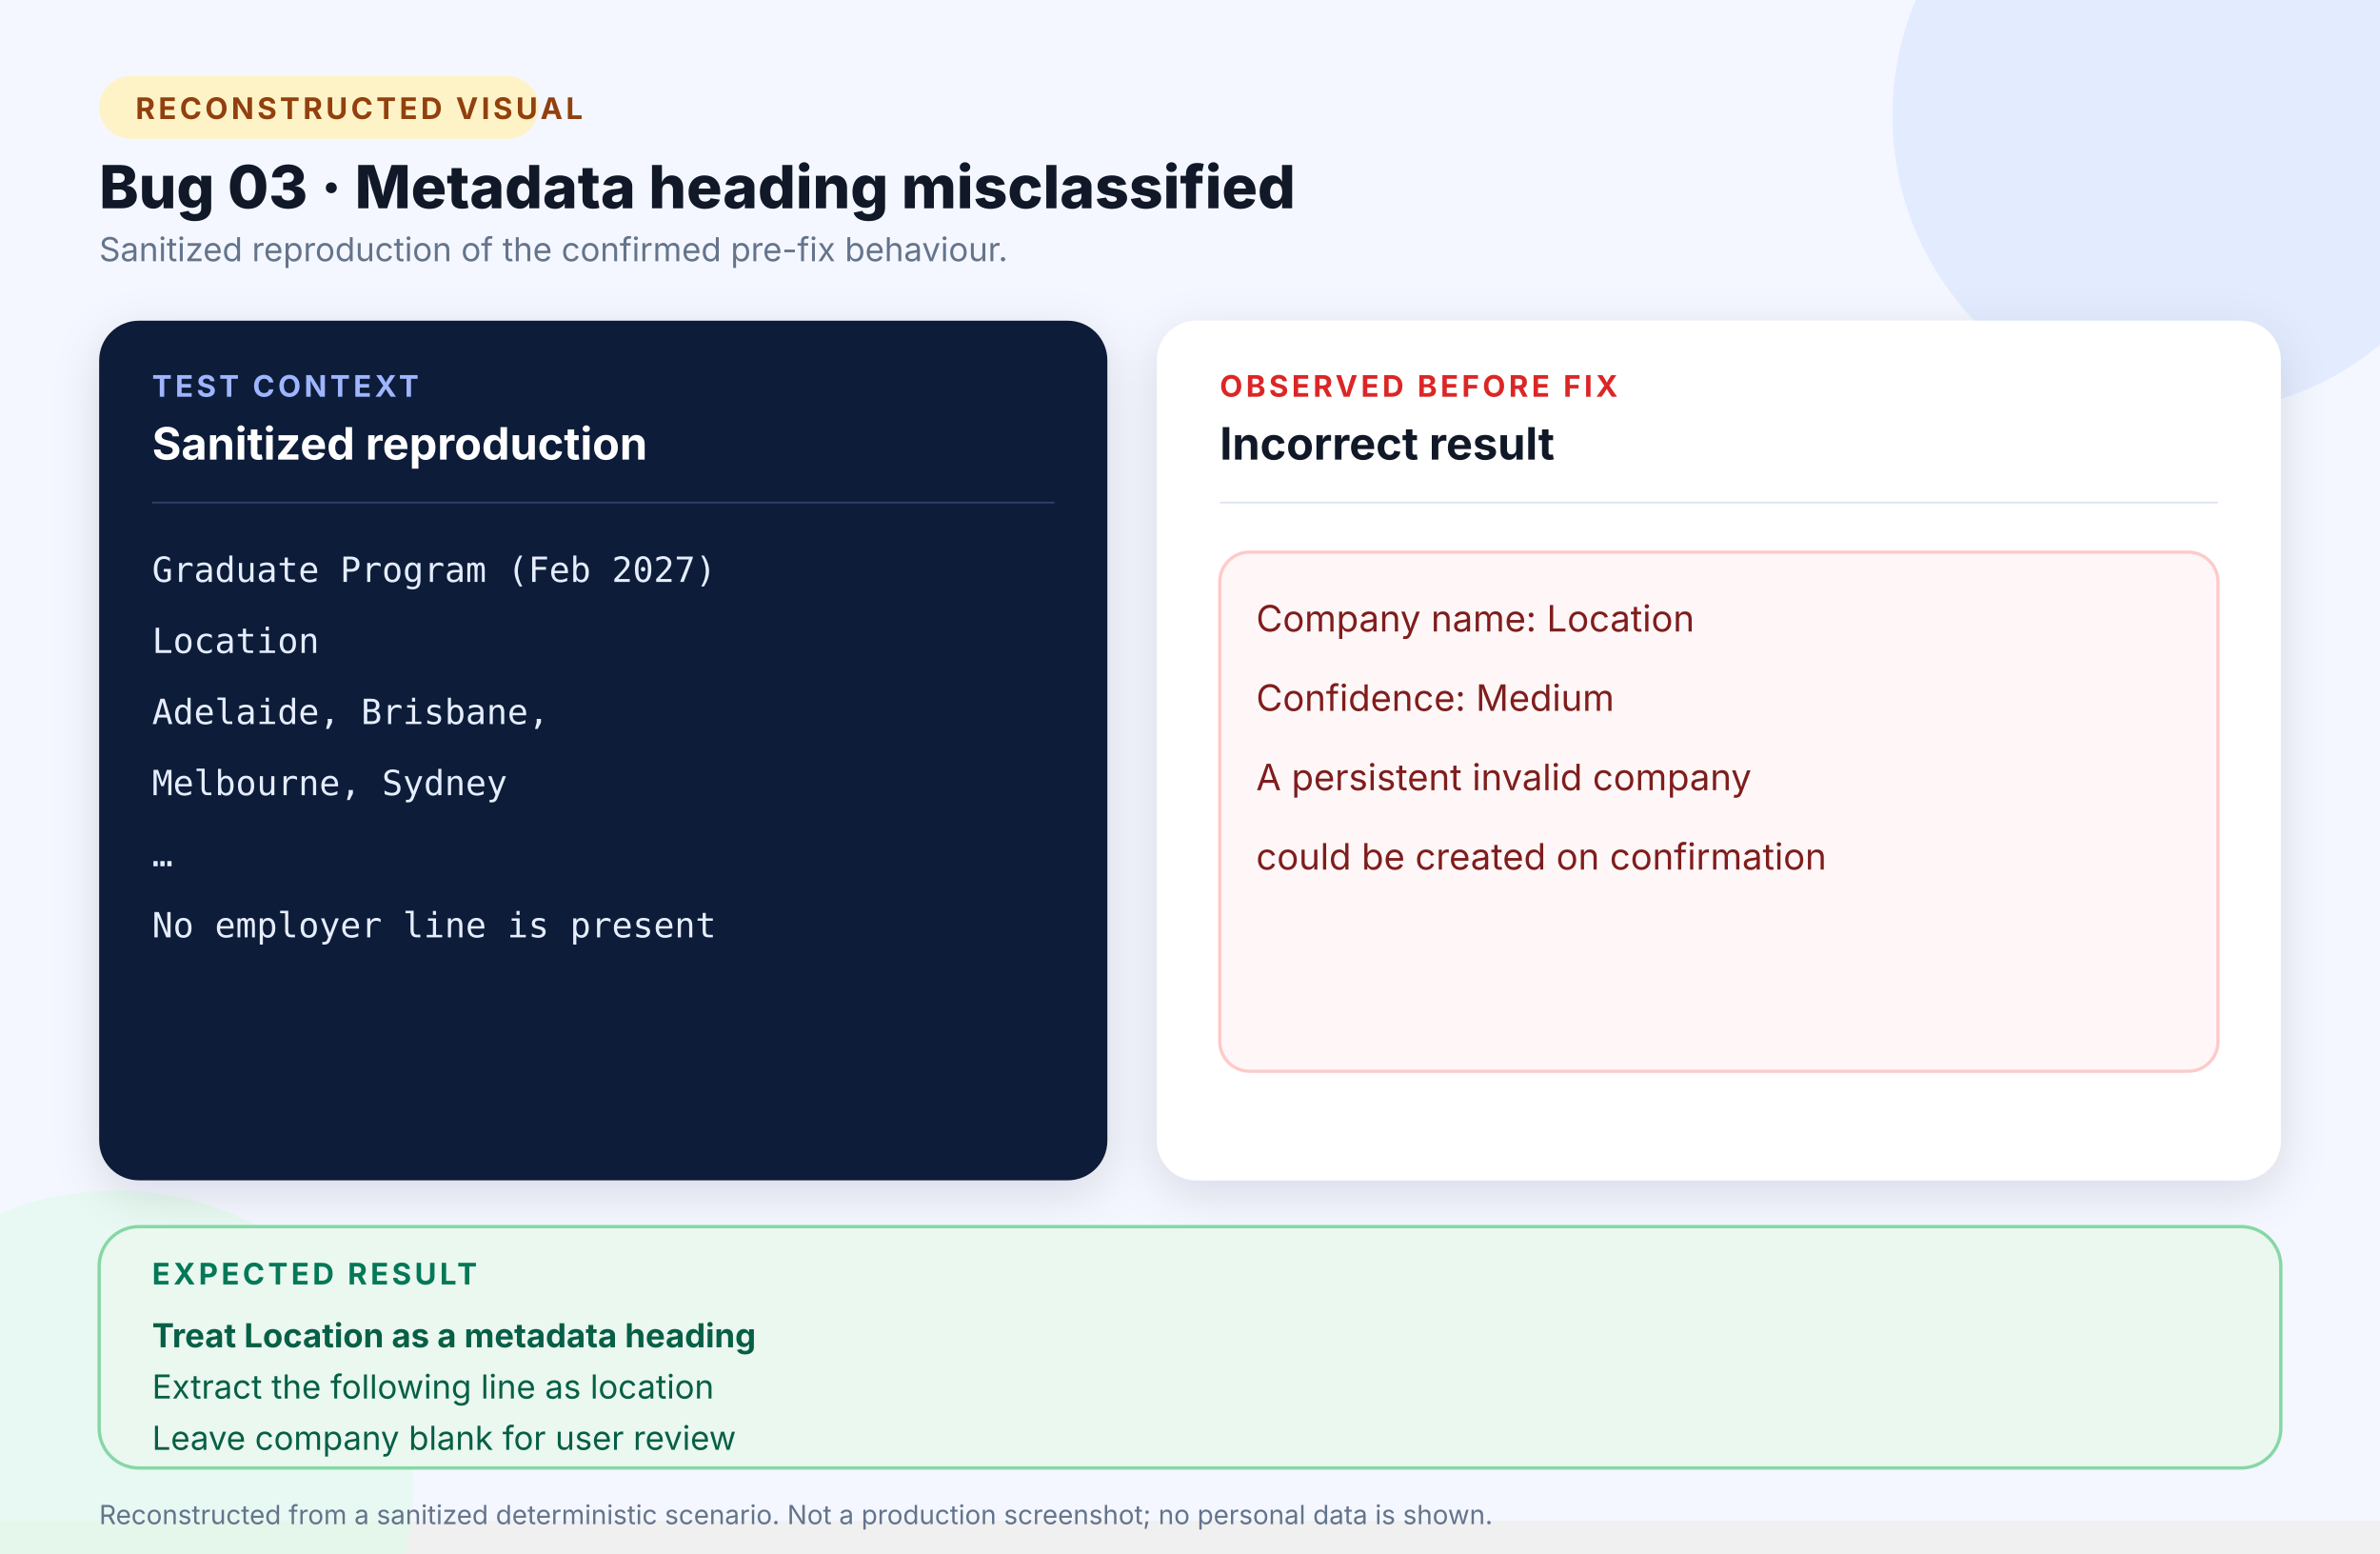
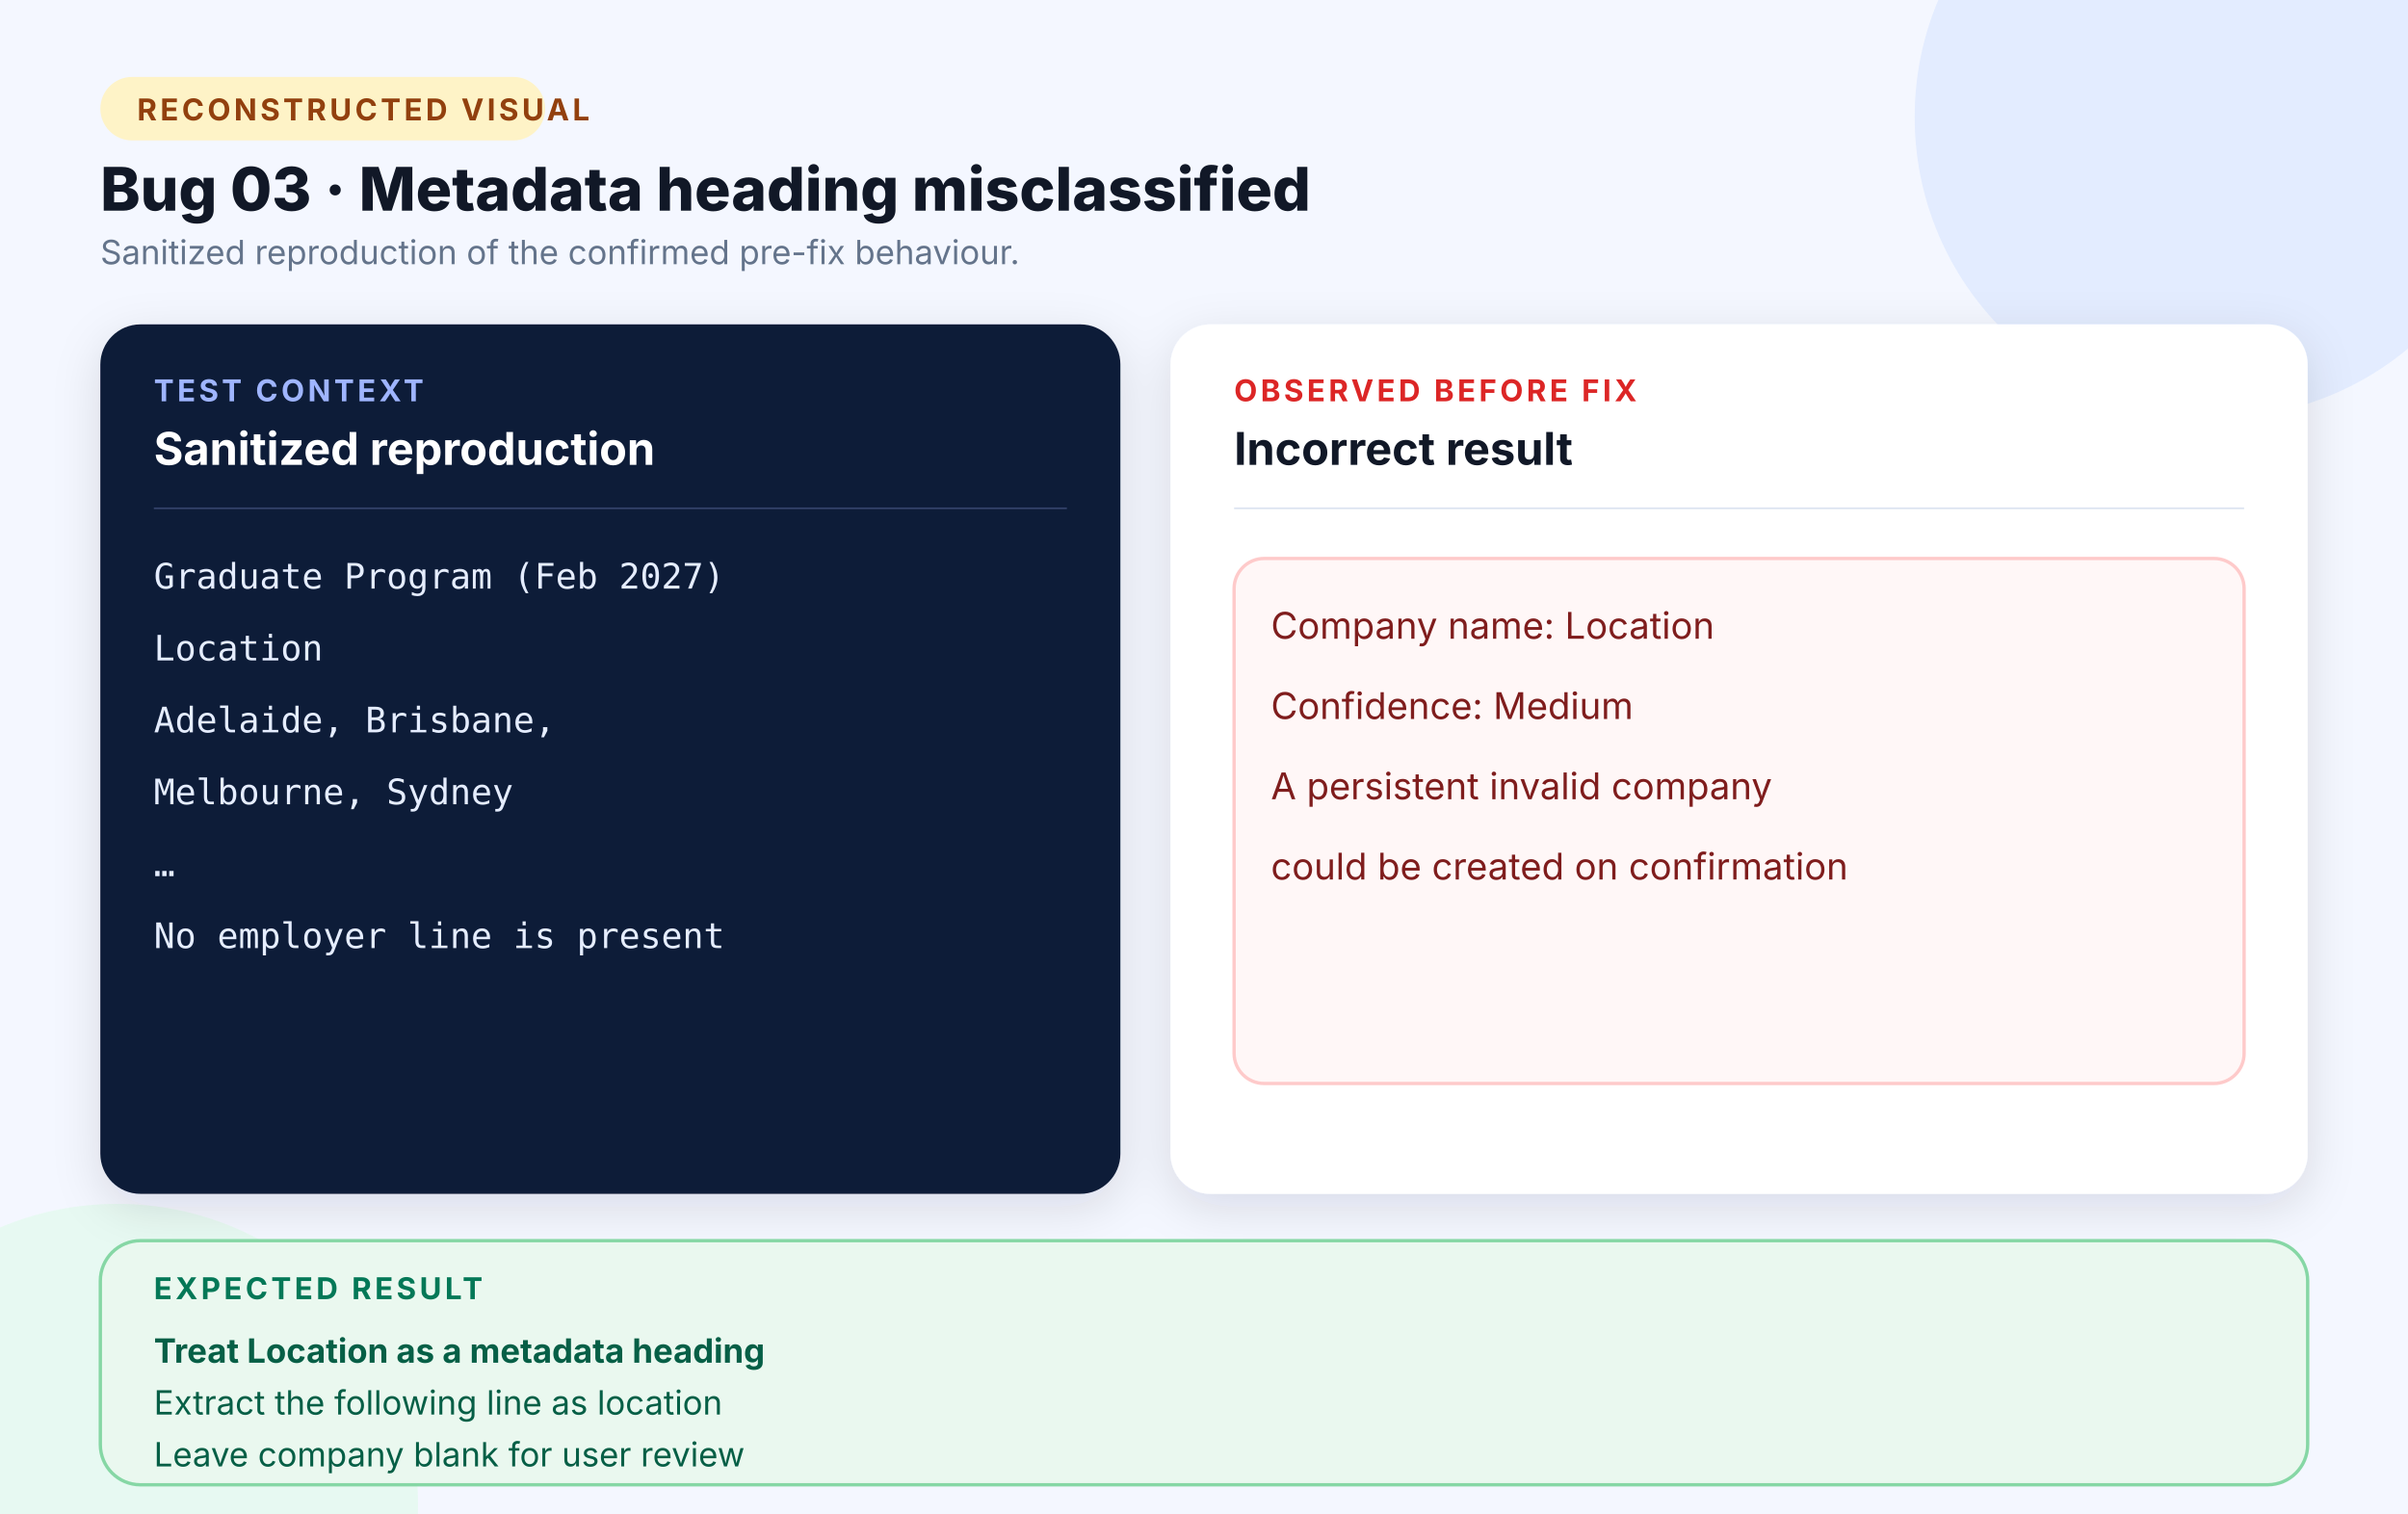
- <svg xmlns="http://www.w3.org/2000/svg" width="1440" height="940" viewBox="0 0 1440 940" role="img" aria-labelledby="title desc">
+ <svg xmlns="http://www.w3.org/2000/svg" width="1440" height="905" viewBox="0 0 1440 905" role="img" aria-labelledby="title desc">
  <defs>
    <filter id="s" x="-10%" y="-10%" width="120%" height="130%">
      <feDropShadow dx="0" dy="8" stdDeviation="14" flood-color="#0f172a" flood-opacity=".12" />
    </filter>
    <style>.sans{font-family:Inter,"Segoe UI",Arial,sans-serif}.mono{font-family:"Cascadia Code",Consolas,monospace}.tag{font-size:18px;font-weight:700;letter-spacing:2px}.line{font-size:21px;fill:#e5edff}.obs{font-size:22px;fill:#7f1d1d}.exp{font-size:20px;fill:#065f46}.strong{font-weight:750}.muted{fill:#64748b}</style>
  </defs>
  <rect width="1440" height="920" fill="#f4f7ff" />
  <circle cx="1325" cy="70" r="180" fill="#dbe7ff" opacity=".7" />
  <circle cx="70" cy="900" r="180" fill="#dcfce7" opacity=".55" />
  <g class="sans">
    <rect x="60" y="46" width="266" height="38" rx="19" fill="#fef3c7" />
    <text x="82" y="72" class="tag" fill="#92400e">RECONSTRUCTED VISUAL</text>
    <text x="60" y="126" font-size="36" font-weight="800" fill="#111827">Bug 03 · Metadata heading misclassified</text>
    <text x="60" y="158" font-size="20" class="muted">Sanitized reproduction of the confirmed pre-fix behaviour.</text>
    <g filter="url(#s)">
      <rect x="60" y="194" width="610" height="520" rx="24" fill="#111b38" />
      <rect x="700" y="194" width="680" height="520" rx="24" fill="#fff" />
    </g>
    <text x="92" y="240" class="tag" fill="#9fb5ff">TEST CONTEXT</text>
    <text x="92" y="278" font-size="27" font-weight="750" fill="#fff">Sanitized reproduction</text>
    <line x1="92" y1="304" x2="638" y2="304" stroke="#34436b" />
    <text x="92" y="352" class="mono line">Graduate Program (Feb 2027)</text>
    <text x="92" y="395" class="mono line">Location</text>
    <text x="92" y="438" class="mono line">Adelaide, Brisbane,</text>
    <text x="92" y="481" class="mono line">Melbourne, Sydney</text>
    <text x="92" y="524" class="mono line">…</text>
    <text x="92" y="567" class="mono line">No employer line is present</text>
    <text x="738" y="240" class="tag" fill="#dc2626">OBSERVED BEFORE FIX</text>
    <text x="738" y="278" font-size="27" font-weight="750" fill="#111827">Incorrect result</text>
    <line x1="738" y1="304" x2="1342" y2="304" stroke="#dbe3f0" />
    <rect x="738" y="334" width="604" height="314" rx="18" fill="#fff7f7" stroke="#fecaca" stroke-width="2" />
    <text x="760" y="382" class="obs">Company name: Location</text>
    <text x="760" y="430" class="obs">Confidence: Medium</text>
    <text x="760" y="478" class="obs">A persistent invalid company</text>
    <text x="760" y="526" class="obs">could be created on confirmation</text>
    <rect x="60" y="742" width="1320" height="146" rx="24" fill="#eaf8ef" stroke="#86d7a5" stroke-width="2" />
    <text x="92" y="777" class="tag" fill="#047857">EXPECTED RESULT</text>
    <text x="92" y="815" class="exp strong">Treat Location as a metadata heading</text>
    <text x="92" y="846" class="exp">Extract the following line as location</text>
    <text x="92" y="877" class="exp">Leave company blank for user review</text>
-     <text x="60" y="922" font-size="16" class="muted">Reconstructed from a sanitized deterministic scenario. Not a production screenshot; no personal data is shown.</text>
  </g>
</svg>
